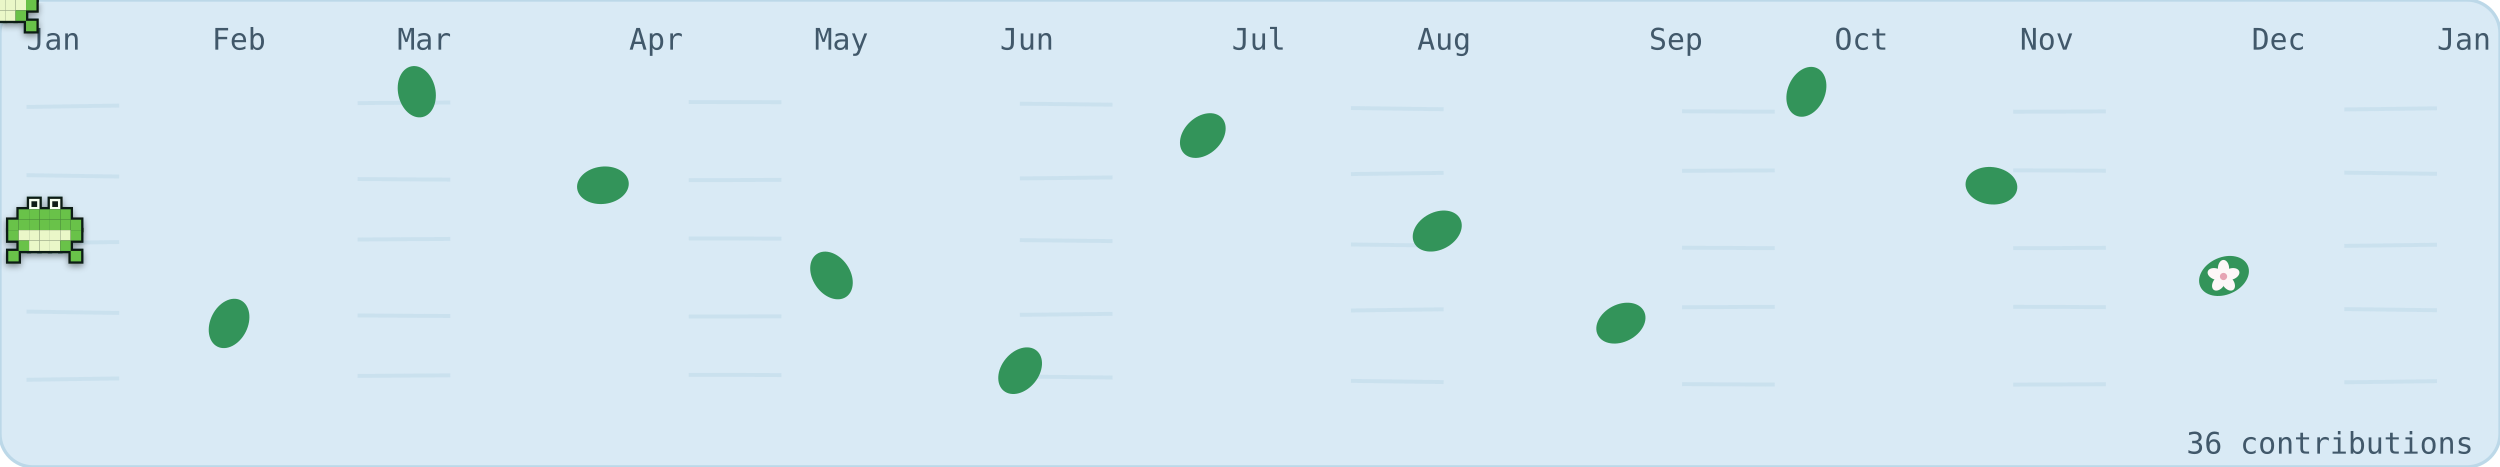
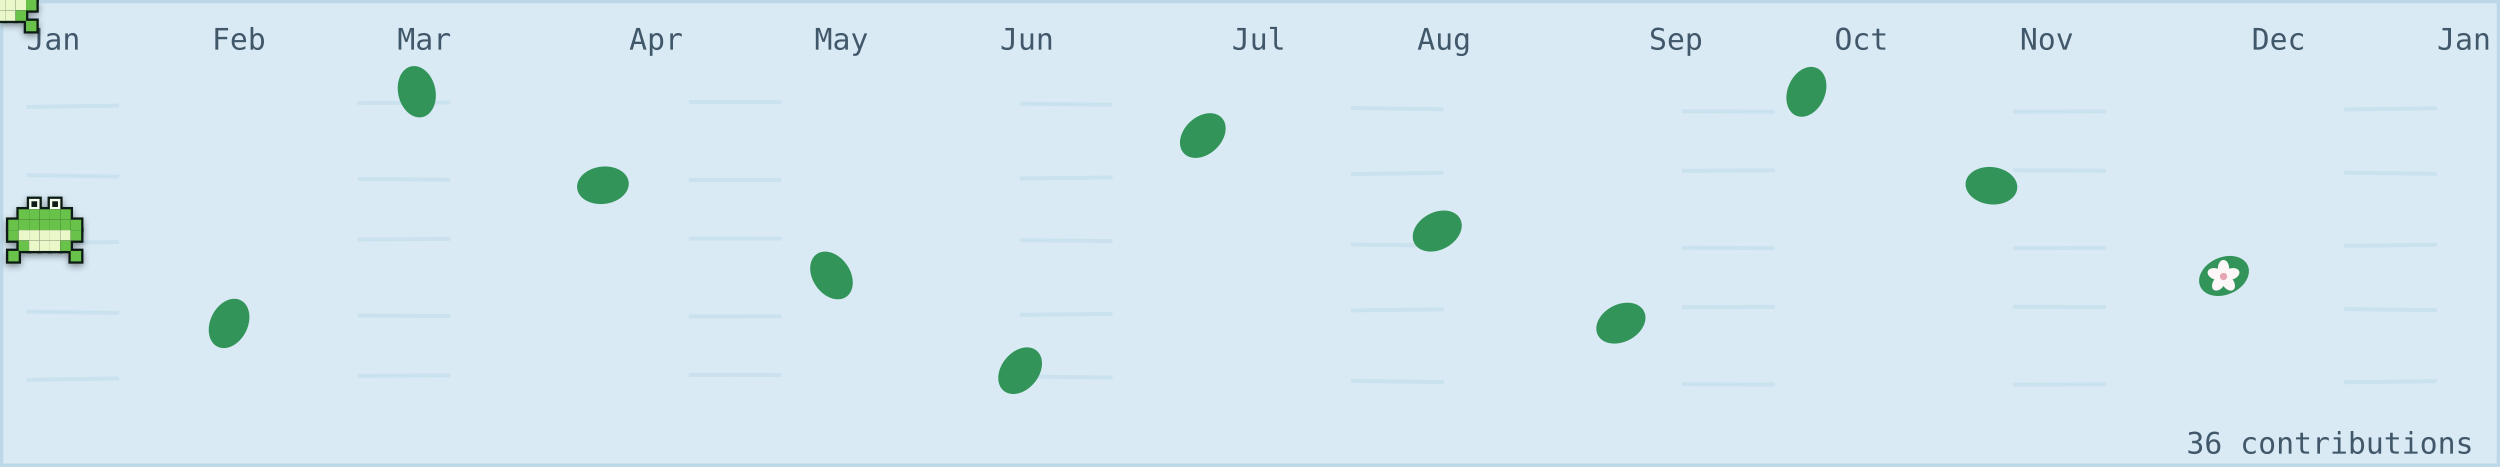
<svg xmlns="http://www.w3.org/2000/svg" width="755" height="141" viewBox="0 0 755 141" role="img" aria-labelledby="pond-title pond-desc">
  <style>
@media (prefers-reduced-motion: reduce) { .motion, .currents { display: none } }
@media (prefers-reduced-motion: no-preference) { .still-frog { display: none } }
</style>
-   <rect width="755" height="141" rx="10" fill="#d9eaf5" stroke="#bcd8e8" />
+   <rect x="0.5" y="0.5" width="754.0" height="140.0" fill="#d9eaf5" stroke="#bcd8e8" />
  <filter id="frog-shadow" x="-50%" y="-50%" width="200%" height="200%">
    <feDropShadow dx="0" dy="0.8" stdDeviation="0.9" flood-opacity="0.4" />
  </filter>
  <path class="currents" d="M 8 32.3 q 189 -3 378 0 t 378 0" fill="none" stroke="#bcd8e8" stroke-width="1.2" stroke-dasharray="28 72" opacity="0.5">
-     <animate attributeName="stroke-dashoffset" values="0;100" dur="24s" repeatCount="indefinite" />
+     <animate attributeName="stroke-dashoffset" values="0;100" dur="72s" repeatCount="indefinite" />
  </path>
  <path class="currents" d="M 8 52.9 q 189 3 378 0 t 378 0" fill="none" stroke="#bcd8e8" stroke-width="1.2" stroke-dasharray="28 72" opacity="0.5">
-     <animate attributeName="stroke-dashoffset" values="0;-100" dur="24s" repeatCount="indefinite" />
+     <animate attributeName="stroke-dashoffset" values="0;-100" dur="84s" repeatCount="indefinite" />
  </path>
  <path class="currents" d="M 8 73.5 q 189 -3 378 0 t 378 0" fill="none" stroke="#bcd8e8" stroke-width="1.2" stroke-dasharray="28 72" opacity="0.5">
-     <animate attributeName="stroke-dashoffset" values="0;100" dur="24s" repeatCount="indefinite" />
+     <animate attributeName="stroke-dashoffset" values="0;100" dur="96s" repeatCount="indefinite" />
  </path>
  <path class="currents" d="M 8 94.1 q 189 3 378 0 t 378 0" fill="none" stroke="#bcd8e8" stroke-width="1.2" stroke-dasharray="28 72" opacity="0.5">
-     <animate attributeName="stroke-dashoffset" values="0;-100" dur="24s" repeatCount="indefinite" />
+     <animate attributeName="stroke-dashoffset" values="0;-100" dur="108s" repeatCount="indefinite" />
  </path>
  <path class="currents" d="M 8 114.7 q 189 -3 378 0 t 378 0" fill="none" stroke="#bcd8e8" stroke-width="1.2" stroke-dasharray="28 72" opacity="0.5">
-     <animate attributeName="stroke-dashoffset" values="0;100" dur="24s" repeatCount="indefinite" />
+     <animate attributeName="stroke-dashoffset" values="0;100" dur="120s" repeatCount="indefinite" />
  </path>
  <text x="8" y="15" font-family="monospace" font-size="9" fill="#41586a">Jan</text>
  <text x="64" y="15" font-family="monospace" font-size="9" fill="#41586a">Feb</text>
  <text x="120" y="15" font-family="monospace" font-size="9" fill="#41586a">Mar</text>
  <text x="190" y="15" font-family="monospace" font-size="9" fill="#41586a">Apr</text>
  <text x="246" y="15" font-family="monospace" font-size="9" fill="#41586a">May</text>
  <text x="302" y="15" font-family="monospace" font-size="9" fill="#41586a">Jun</text>
  <text x="372" y="15" font-family="monospace" font-size="9" fill="#41586a">Jul</text>
  <text x="428" y="15" font-family="monospace" font-size="9" fill="#41586a">Aug</text>
  <text x="498" y="15" font-family="monospace" font-size="9" fill="#41586a">Sep</text>
  <text x="554" y="15" font-family="monospace" font-size="9" fill="#41586a">Oct</text>
  <text x="610" y="15" font-family="monospace" font-size="9" fill="#41586a">Nov</text>
  <text x="680" y="15" font-family="monospace" font-size="9" fill="#41586a">Dec</text>
  <text x="736" y="15" font-family="monospace" font-size="9" fill="#41586a">Jan</text>
  <ellipse cx="13.66" cy="69.45" rx="7.84" ry="5.64" fill="#33945a" opacity="1" transform="rotate(142.4 13.66 69.45)" />
  <ellipse cx="69.18" cy="97.68" rx="7.84" ry="5.64" fill="#33945a" opacity="1" transform="rotate(116.6 69.18 97.68)" />
  <ellipse cx="125.87" cy="27.70" rx="7.84" ry="5.64" fill="#33945a" opacity="1" transform="rotate(257.4 125.87 27.70)" />
  <ellipse cx="182.08" cy="55.95" rx="7.84" ry="5.64" fill="#33945a" opacity="1" transform="rotate(172.9 182.08 55.95)" />
  <ellipse cx="251.11" cy="83.19" rx="7.84" ry="5.64" fill="#33945a" opacity="1" transform="rotate(235.4 251.11 83.19)" />
  <ellipse cx="308.08" cy="111.95" rx="7.84" ry="5.64" fill="#33945a" opacity="1" transform="rotate(-50.8 308.08 111.95)" />
  <ellipse cx="363.25" cy="40.94" rx="7.84" ry="5.64" fill="#33945a" opacity="1" transform="rotate(136.9 363.25 40.94)" />
  <ellipse cx="434.05" cy="69.78" rx="7.84" ry="5.64" fill="#33945a" opacity="1" transform="rotate(151.8 434.05 69.78)" />
  <ellipse cx="489.51" cy="97.59" rx="7.84" ry="5.64" fill="#33945a" opacity="1" transform="rotate(152.5 489.51 97.59)" />
  <ellipse cx="545.53" cy="27.73" rx="7.84" ry="5.64" fill="#33945a" opacity="1" transform="rotate(113.5 545.53 27.73)" />
  <ellipse cx="601.41" cy="56.09" rx="7.84" ry="5.64" fill="#33945a" opacity="1" transform="rotate(186.7 601.41 56.09)" />
  <ellipse cx="671.65" cy="83.34" rx="7.84" ry="5.64" fill="#33945a" opacity="1" transform="rotate(-23.7 671.65 83.34)" />
  <g>
    <ellipse cx="671.50" cy="81.10" rx="1.7" ry="2.6" fill="#fdf7f8" transform="rotate(0.0 671.50 81.10)">
      <animate attributeName="rx" values="0.2;1.7;1.7" keyTimes="0;0.03;1" dur="6.60s" begin="0.00s" repeatCount="indefinite" />
      <animate attributeName="ry" values="0.2;2.6;2.6" keyTimes="0;0.03;1" dur="6.60s" begin="0.00s" repeatCount="indefinite" />
    </ellipse>
    <ellipse cx="673.78" cy="82.76" rx="1.7" ry="2.6" fill="#fdf7f8" transform="rotate(72.0 673.78 82.76)">
      <animate attributeName="rx" values="0.2;1.7;1.7" keyTimes="0;0.03;1" dur="6.60s" begin="0.00s" repeatCount="indefinite" />
      <animate attributeName="ry" values="0.2;2.6;2.6" keyTimes="0;0.03;1" dur="6.60s" begin="0.00s" repeatCount="indefinite" />
    </ellipse>
    <ellipse cx="672.91" cy="85.44" rx="1.7" ry="2.6" fill="#fdf7f8" transform="rotate(144.0 672.91 85.44)">
      <animate attributeName="rx" values="0.2;1.7;1.7" keyTimes="0;0.03;1" dur="6.60s" begin="0.00s" repeatCount="indefinite" />
      <animate attributeName="ry" values="0.2;2.6;2.6" keyTimes="0;0.03;1" dur="6.60s" begin="0.00s" repeatCount="indefinite" />
    </ellipse>
    <ellipse cx="670.09" cy="85.44" rx="1.7" ry="2.6" fill="#fdf7f8" transform="rotate(216.0 670.09 85.44)">
      <animate attributeName="rx" values="0.2;1.7;1.7" keyTimes="0;0.03;1" dur="6.60s" begin="0.00s" repeatCount="indefinite" />
      <animate attributeName="ry" values="0.2;2.6;2.6" keyTimes="0;0.03;1" dur="6.60s" begin="0.00s" repeatCount="indefinite" />
    </ellipse>
    <ellipse cx="669.22" cy="82.76" rx="1.7" ry="2.6" fill="#fdf7f8" transform="rotate(288.0 669.22 82.76)">
      <animate attributeName="rx" values="0.2;1.7;1.7" keyTimes="0;0.03;1" dur="6.60s" begin="0.00s" repeatCount="indefinite" />
      <animate attributeName="ry" values="0.2;2.6;2.6" keyTimes="0;0.03;1" dur="6.60s" begin="0.00s" repeatCount="indefinite" />
    </ellipse>
    <circle cx="671.50" cy="83.50" r="1.1" fill="#e6a4b4" />
  </g>
  <circle cx="13.5" cy="69.5" r="3" opacity="0" fill="none" stroke="#6fa5c4" stroke-width="1.2">
    <animate attributeName="r" values="3;17.6;17.6" keyTimes="0;0.04;1" dur="6.60s" begin="0.00s" repeatCount="indefinite" />
    <animate attributeName="opacity" values="0.55;0.25;0;0" keyTimes="0;0.015;0.05;1" dur="6.60s" begin="0.00s" repeatCount="indefinite" />
  </circle>
  <circle cx="69.5" cy="97.5" r="3" opacity="0" fill="none" stroke="#6fa5c4" stroke-width="1.2">
    <animate attributeName="r" values="3;17.6;17.6" keyTimes="0;0.04;1" dur="6.60s" begin="0.60s" repeatCount="indefinite" />
    <animate attributeName="opacity" values="0.55;0.25;0;0" keyTimes="0;0.015;0.05;1" dur="6.60s" begin="0.60s" repeatCount="indefinite" />
  </circle>
  <circle cx="125.5" cy="27.5" r="3" opacity="0" fill="none" stroke="#6fa5c4" stroke-width="1.2">
    <animate attributeName="r" values="3;17.6;17.6" keyTimes="0;0.04;1" dur="6.60s" begin="1.20s" repeatCount="indefinite" />
    <animate attributeName="opacity" values="0.55;0.25;0;0" keyTimes="0;0.015;0.05;1" dur="6.60s" begin="1.20s" repeatCount="indefinite" />
  </circle>
  <circle cx="181.5" cy="55.5" r="3" opacity="0" fill="none" stroke="#6fa5c4" stroke-width="1.2">
    <animate attributeName="r" values="3;17.6;17.6" keyTimes="0;0.04;1" dur="6.60s" begin="1.80s" repeatCount="indefinite" />
    <animate attributeName="opacity" values="0.55;0.25;0;0" keyTimes="0;0.015;0.05;1" dur="6.60s" begin="1.80s" repeatCount="indefinite" />
  </circle>
  <circle cx="251.5" cy="83.5" r="3" opacity="0" fill="none" stroke="#6fa5c4" stroke-width="1.2">
    <animate attributeName="r" values="3;17.6;17.6" keyTimes="0;0.04;1" dur="6.60s" begin="2.40s" repeatCount="indefinite" />
    <animate attributeName="opacity" values="0.55;0.25;0;0" keyTimes="0;0.015;0.05;1" dur="6.60s" begin="2.40s" repeatCount="indefinite" />
  </circle>
  <circle cx="307.5" cy="111.5" r="3" opacity="0" fill="none" stroke="#6fa5c4" stroke-width="1.2">
    <animate attributeName="r" values="3;17.6;17.6" keyTimes="0;0.04;1" dur="6.60s" begin="3.00s" repeatCount="indefinite" />
    <animate attributeName="opacity" values="0.55;0.25;0;0" keyTimes="0;0.015;0.05;1" dur="6.60s" begin="3.00s" repeatCount="indefinite" />
  </circle>
  <circle cx="363.5" cy="41.5" r="3" opacity="0" fill="none" stroke="#6fa5c4" stroke-width="1.2">
    <animate attributeName="r" values="3;17.6;17.6" keyTimes="0;0.04;1" dur="6.60s" begin="3.60s" repeatCount="indefinite" />
    <animate attributeName="opacity" values="0.55;0.25;0;0" keyTimes="0;0.015;0.05;1" dur="6.60s" begin="3.60s" repeatCount="indefinite" />
  </circle>
  <circle cx="433.5" cy="69.5" r="3" opacity="0" fill="none" stroke="#6fa5c4" stroke-width="1.2">
    <animate attributeName="r" values="3;17.6;17.6" keyTimes="0;0.04;1" dur="6.60s" begin="4.20s" repeatCount="indefinite" />
    <animate attributeName="opacity" values="0.55;0.25;0;0" keyTimes="0;0.015;0.05;1" dur="6.60s" begin="4.20s" repeatCount="indefinite" />
  </circle>
  <circle cx="489.5" cy="97.5" r="3" opacity="0" fill="none" stroke="#6fa5c4" stroke-width="1.2">
    <animate attributeName="r" values="3;17.6;17.6" keyTimes="0;0.04;1" dur="6.60s" begin="4.80s" repeatCount="indefinite" />
    <animate attributeName="opacity" values="0.55;0.25;0;0" keyTimes="0;0.015;0.05;1" dur="6.60s" begin="4.80s" repeatCount="indefinite" />
  </circle>
  <circle cx="545.5" cy="27.5" r="3" opacity="0" fill="none" stroke="#6fa5c4" stroke-width="1.2">
    <animate attributeName="r" values="3;17.6;17.6" keyTimes="0;0.04;1" dur="6.60s" begin="5.40s" repeatCount="indefinite" />
    <animate attributeName="opacity" values="0.55;0.25;0;0" keyTimes="0;0.015;0.05;1" dur="6.60s" begin="5.40s" repeatCount="indefinite" />
  </circle>
  <circle cx="601.5" cy="55.5" r="3" opacity="0" fill="none" stroke="#6fa5c4" stroke-width="1.2">
    <animate attributeName="r" values="3;17.6;17.6" keyTimes="0;0.04;1" dur="6.60s" begin="6.00s" repeatCount="indefinite" />
    <animate attributeName="opacity" values="0.55;0.25;0;0" keyTimes="0;0.015;0.05;1" dur="6.60s" begin="6.00s" repeatCount="indefinite" />
  </circle>
  <circle cx="671.5" cy="83.5" r="3" opacity="0" fill="none" stroke="#6fa5c4" stroke-width="1.2">
    <animate attributeName="r" values="3;17.6;17.6" keyTimes="0;0.04;1" dur="6.60s" begin="6.60s" repeatCount="indefinite" />
    <animate attributeName="opacity" values="0.55;0.25;0;0" keyTimes="0;0.015;0.05;1" dur="6.60s" begin="6.60s" repeatCount="indefinite" />
  </circle>
  <g class="still-frog" filter="url(#frog-shadow)" transform="translate(13.5 69.5)">
    <rect x="-5.41" y="-10.13" width="4.54" height="4.54" fill="#101f16" />
    <rect x="0.87" y="-10.13" width="4.54" height="4.54" fill="#101f16" />
    <rect x="-8.56" y="-6.99" width="4.54" height="4.54" fill="#101f16" />
    <rect x="-5.41" y="-6.99" width="4.54" height="4.54" fill="#101f16" />
    <rect x="-2.27" y="-6.99" width="4.54" height="4.54" fill="#101f16" />
    <rect x="0.87" y="-6.99" width="4.54" height="4.54" fill="#101f16" />
    <rect x="4.01" y="-6.99" width="4.54" height="4.54" fill="#101f16" />
    <rect x="-11.70" y="-3.84" width="4.54" height="4.54" fill="#101f16" />
    <rect x="-8.56" y="-3.84" width="4.54" height="4.54" fill="#101f16" />
    <rect x="-5.41" y="-3.84" width="4.54" height="4.54" fill="#101f16" />
    <rect x="-2.27" y="-3.84" width="4.54" height="4.54" fill="#101f16" />
    <rect x="0.87" y="-3.84" width="4.54" height="4.54" fill="#101f16" />
    <rect x="4.01" y="-3.84" width="4.54" height="4.54" fill="#101f16" />
    <rect x="7.16" y="-3.84" width="4.54" height="4.54" fill="#101f16" />
    <rect x="-11.70" y="-0.70" width="4.54" height="4.54" fill="#101f16" />
    <rect x="-8.56" y="-0.70" width="4.54" height="4.54" fill="#101f16" />
    <rect x="-5.41" y="-0.70" width="4.54" height="4.54" fill="#101f16" />
    <rect x="-2.27" y="-0.70" width="4.54" height="4.54" fill="#101f16" />
    <rect x="0.87" y="-0.70" width="4.54" height="4.54" fill="#101f16" />
    <rect x="4.01" y="-0.70" width="4.54" height="4.54" fill="#101f16" />
    <rect x="7.16" y="-0.70" width="4.54" height="4.54" fill="#101f16" />
    <rect x="-8.56" y="2.44" width="4.54" height="4.54" fill="#101f16" />
    <rect x="-5.41" y="2.44" width="4.54" height="4.54" fill="#101f16" />
    <rect x="-2.27" y="2.44" width="4.54" height="4.54" fill="#101f16" />
    <rect x="0.87" y="2.44" width="4.54" height="4.54" fill="#101f16" />
    <rect x="4.01" y="2.44" width="4.54" height="4.54" fill="#101f16" />
    <rect x="-11.70" y="5.59" width="4.54" height="4.54" fill="#101f16" />
    <rect x="7.16" y="5.59" width="4.54" height="4.54" fill="#101f16" />
    <rect x="-4.71" y="-9.43" width="3.143" height="3.143" fill="#f5fff0" />
    <rect x="-4.01" y="-8.72" width="1.73" height="1.73" fill="#101f16" />
    <rect x="1.57" y="-9.43" width="3.143" height="3.143" fill="#f5fff0" />
    <rect x="2.28" y="-8.72" width="1.73" height="1.73" fill="#101f16" />
    <rect x="-7.86" y="-6.29" width="3.143" height="3.143" fill="#69c24a" />
    <rect x="-4.71" y="-6.29" width="3.143" height="3.143" fill="#69c24a" />
    <rect x="-1.57" y="-6.29" width="3.143" height="3.143" fill="#69c24a" />
    <rect x="1.57" y="-6.29" width="3.143" height="3.143" fill="#69c24a" />
    <rect x="4.71" y="-6.29" width="3.143" height="3.143" fill="#69c24a" />
    <rect x="-11.00" y="-3.14" width="3.143" height="3.143" fill="#69c24a" />
    <rect x="-7.86" y="-3.14" width="3.143" height="3.143" fill="#69c24a" />
    <rect x="-4.71" y="-3.14" width="3.143" height="3.143" fill="#69c24a" />
    <rect x="-1.57" y="-3.14" width="3.143" height="3.143" fill="#69c24a" />
    <rect x="1.57" y="-3.14" width="3.143" height="3.143" fill="#69c24a" />
    <rect x="4.71" y="-3.14" width="3.143" height="3.143" fill="#69c24a" />
    <rect x="7.86" y="-3.14" width="3.143" height="3.143" fill="#69c24a" />
    <rect x="-11.00" y="0.00" width="3.143" height="3.143" fill="#69c24a" />
    <rect x="-7.86" y="0.00" width="3.143" height="3.143" fill="#eaf7c8" />
    <rect x="-4.71" y="0.00" width="3.143" height="3.143" fill="#eaf7c8" />
    <rect x="-1.57" y="0.00" width="3.143" height="3.143" fill="#eaf7c8" />
    <rect x="1.57" y="0.00" width="3.143" height="3.143" fill="#eaf7c8" />
    <rect x="4.71" y="0.00" width="3.143" height="3.143" fill="#eaf7c8" />
    <rect x="7.86" y="0.00" width="3.143" height="3.143" fill="#69c24a" />
    <rect x="-7.86" y="3.14" width="3.143" height="3.143" fill="#69c24a" />
    <rect x="-4.71" y="3.14" width="3.143" height="3.143" fill="#eaf7c8" />
    <rect x="-1.57" y="3.14" width="3.143" height="3.143" fill="#eaf7c8" />
    <rect x="1.57" y="3.14" width="3.143" height="3.143" fill="#eaf7c8" />
    <rect x="4.71" y="3.14" width="3.143" height="3.143" fill="#69c24a" />
    <rect x="-11.00" y="6.29" width="3.143" height="3.143" fill="#69c24a" />
    <rect x="7.86" y="6.29" width="3.143" height="3.143" fill="#69c24a" />
  </g>
  <g class="motion" filter="url(#frog-shadow)">
    <animateTransform attributeName="transform" type="translate" values="13.5,69.5;13.5,69.5;13.5,69.5;20.5,71.3;27.5,73.5;34.5,76.3;41.5,79.5;48.5,83.3;55.5,87.5;62.5,92.3;69.5,97.5;69.5,97.5;69.5,97.5;69.5,97.5;69.5,97.5;76.5,82.4;83.5,69.1;90.5,57.7;97.5,48.0;104.5,40.2;111.5,34.1;118.5,29.9;125.5,27.5;125.5,27.5;125.5,27.5;125.5,27.5;125.5,27.5;132.5,29.3;139.5,31.5;146.5,34.3;153.5,37.5;160.5,41.3;167.5,45.5;174.5,50.3;181.5,55.5;181.5,55.5;181.5,55.5;181.5,55.5;181.5,55.5;190.3,57.3;199.0,59.5;207.8,62.3;216.5,65.5;225.3,69.3;234.0,73.5;242.8,78.3;251.5,83.5;251.5,83.5;251.5,83.5;251.5,83.5;251.5,83.5;258.5,85.3;265.5,87.5;272.5,90.3;279.5,93.5;286.5,97.3;293.5,101.5;300.5,106.3;307.5,111.5;307.5,111.5;307.5,111.5;307.5,111.5;307.5,111.5;314.5,96.4;321.5,83.1;328.5,71.7;335.5,62.0;342.5,54.2;349.5,48.1;356.5,43.9;363.5,41.5;363.5,41.5;363.5,41.5;363.5,41.5;363.5,41.5;372.3,43.3;381.0,45.5;389.8,48.3;398.5,51.5;407.3,55.3;416.0,59.5;424.8,64.3;433.5,69.5;433.5,69.5;433.5,69.5;433.5,69.5;433.5,69.5;440.5,71.3;447.5,73.5;454.5,76.3;461.5,79.5;468.5,83.3;475.5,87.5;482.5,92.3;489.5,97.5;489.5,97.5;489.5,97.5;489.5,97.5;489.5,97.5;496.5,82.4;503.5,69.1;510.5,57.7;517.5,48.0;524.5,40.2;531.5,34.1;538.5,29.9;545.5,27.5;545.5,27.5;545.5,27.5;545.5,27.5;545.5,27.5;552.5,29.3;559.5,31.5;566.5,34.3;573.5,37.5;580.5,41.3;587.5,45.5;594.5,50.3;601.5,55.5;601.5,55.5;601.5,55.5;601.5,55.5;601.5,55.5;610.3,57.3;619.0,59.5;627.8,62.3;636.5,65.5;645.3,69.3;654.0,73.5;662.8,78.3;671.5,83.5;671.5,83.5;671.5,83.5" keyTimes="0;0.017;0.033;0.039;0.045;0.05;0.056;0.062;0.067;0.073;0.079;0.085;0.091;0.108;0.124;0.13;0.136;0.141;0.147;0.153;0.158;0.164;0.17;0.176;0.182;0.199;0.215;0.221;0.227;0.232;0.238;0.244;0.249;0.255;0.261;0.267;0.273;0.289;0.306;0.312;0.317;0.323;0.329;0.335;0.34;0.346;0.351;0.358;0.364;0.38;0.397;0.403;0.408;0.414;0.42;0.425;0.431;0.437;0.442;0.449;0.455;0.471;0.488;0.494;0.499;0.505;0.511;0.516;0.522;0.528;0.533;0.539;0.545;0.562;0.579;0.585;0.59;0.596;0.602;0.607;0.613;0.619;0.624;0.63;0.636;0.653;0.67;0.675;0.681;0.687;0.692;0.698;0.704;0.71;0.715;0.721;0.727;0.744;0.761;0.766;0.772;0.778;0.783;0.789;0.795;0.8;0.806;0.812;0.818;0.835;0.852;0.857;0.863;0.869;0.874;0.88;0.886;0.891;0.897;0.903;0.909;0.926;0.942;0.948;0.954;0.96;0.965;0.971;0.977;0.982;0.988;0.994;1" dur="6.60s" repeatCount="indefinite" />
    <animate attributeName="opacity" values="1.00;1.00;1.00;0.67;0.40;0.21;0.15;0.21;0.40;0.67;1.00;1.00;1.00;1.00;1.00;0.67;0.40;0.21;0.15;0.21;0.40;0.67;1.00;1.00;1.00;1.00;1.00;0.67;0.40;0.21;0.15;0.21;0.40;0.67;1.00;1.00;1.00;1.00;1.00;0.67;0.40;0.21;0.15;0.21;0.40;0.67;1.00;1.00;1.00;1.00;1.00;0.67;0.40;0.21;0.15;0.21;0.40;0.67;1.00;1.00;1.00;1.00;1.00;0.67;0.40;0.21;0.15;0.21;0.40;0.67;1.00;1.00;1.00;1.00;1.00;0.67;0.40;0.21;0.15;0.21;0.40;0.67;1.00;1.00;1.00;1.00;1.00;0.67;0.40;0.21;0.15;0.21;0.40;0.67;1.00;1.00;1.00;1.00;1.00;0.67;0.40;0.21;0.15;0.21;0.40;0.67;1.00;1.00;1.00;1.00;1.00;0.67;0.40;0.21;0.15;0.21;0.40;0.67;1.00;1.00;1.00;1.00;1.00;0.67;0.40;0.21;0.15;0.21;0.40;0.67;1.00;1.00;1.00" keyTimes="0;0.017;0.033;0.039;0.045;0.05;0.056;0.062;0.067;0.073;0.079;0.085;0.091;0.108;0.124;0.13;0.136;0.141;0.147;0.153;0.158;0.164;0.17;0.176;0.182;0.199;0.215;0.221;0.227;0.232;0.238;0.244;0.249;0.255;0.261;0.267;0.273;0.289;0.306;0.312;0.317;0.323;0.329;0.335;0.34;0.346;0.351;0.358;0.364;0.38;0.397;0.403;0.408;0.414;0.42;0.425;0.431;0.437;0.442;0.449;0.455;0.471;0.488;0.494;0.499;0.505;0.511;0.516;0.522;0.528;0.533;0.539;0.545;0.562;0.579;0.585;0.59;0.596;0.602;0.607;0.613;0.619;0.624;0.63;0.636;0.653;0.67;0.675;0.681;0.687;0.692;0.698;0.704;0.71;0.715;0.721;0.727;0.744;0.761;0.766;0.772;0.778;0.783;0.789;0.795;0.8;0.806;0.812;0.818;0.835;0.852;0.857;0.863;0.869;0.874;0.88;0.886;0.891;0.897;0.903;0.909;0.926;0.942;0.948;0.954;0.96;0.965;0.971;0.977;0.982;0.988;0.994;1" dur="6.60s" repeatCount="indefinite" />
    <g>
      <animateTransform attributeName="transform" type="scale" values="1 1;0.94 1.06;1.12 0.88;1 1" keyTimes="0;0.78;0.94;1" dur="0.6s" repeatCount="indefinite" />
      <rect x="-5.41" y="-10.13" width="4.54" height="4.54" fill="#101f16" />
      <rect x="0.87" y="-10.13" width="4.54" height="4.54" fill="#101f16" />
      <rect x="-8.56" y="-6.99" width="4.54" height="4.54" fill="#101f16" />
      <rect x="-5.41" y="-6.99" width="4.54" height="4.54" fill="#101f16" />
      <rect x="-2.27" y="-6.99" width="4.54" height="4.54" fill="#101f16" />
      <rect x="0.87" y="-6.99" width="4.54" height="4.54" fill="#101f16" />
      <rect x="4.01" y="-6.99" width="4.54" height="4.54" fill="#101f16" />
      <rect x="-11.70" y="-3.84" width="4.54" height="4.54" fill="#101f16" />
      <rect x="-8.56" y="-3.84" width="4.54" height="4.54" fill="#101f16" />
      <rect x="-5.41" y="-3.84" width="4.54" height="4.54" fill="#101f16" />
      <rect x="-2.27" y="-3.84" width="4.54" height="4.54" fill="#101f16" />
      <rect x="0.87" y="-3.84" width="4.54" height="4.54" fill="#101f16" />
      <rect x="4.01" y="-3.84" width="4.54" height="4.54" fill="#101f16" />
      <rect x="7.16" y="-3.84" width="4.54" height="4.54" fill="#101f16" />
      <rect x="-11.70" y="-0.70" width="4.54" height="4.54" fill="#101f16" />
      <rect x="-8.56" y="-0.70" width="4.54" height="4.54" fill="#101f16" />
      <rect x="-5.41" y="-0.70" width="4.54" height="4.54" fill="#101f16" />
      <rect x="-2.27" y="-0.70" width="4.54" height="4.54" fill="#101f16" />
      <rect x="0.87" y="-0.70" width="4.54" height="4.54" fill="#101f16" />
      <rect x="4.01" y="-0.70" width="4.54" height="4.54" fill="#101f16" />
      <rect x="7.16" y="-0.70" width="4.54" height="4.54" fill="#101f16" />
      <rect x="-8.56" y="2.44" width="4.54" height="4.54" fill="#101f16" />
      <rect x="-5.41" y="2.44" width="4.54" height="4.54" fill="#101f16" />
      <rect x="-2.27" y="2.44" width="4.54" height="4.54" fill="#101f16" />
      <rect x="0.87" y="2.44" width="4.54" height="4.54" fill="#101f16" />
      <rect x="4.01" y="2.44" width="4.54" height="4.54" fill="#101f16" />
      <rect x="-11.70" y="5.59" width="4.54" height="4.54" fill="#101f16" />
      <rect x="7.16" y="5.59" width="4.54" height="4.54" fill="#101f16" />
      <rect x="-4.71" y="-9.43" width="3.143" height="3.143" fill="#f5fff0" />
      <rect x="-4.01" y="-8.72" width="1.73" height="1.73" fill="#101f16" />
      <rect x="1.57" y="-9.43" width="3.143" height="3.143" fill="#f5fff0" />
      <rect x="2.28" y="-8.72" width="1.73" height="1.73" fill="#101f16" />
      <rect x="-7.86" y="-6.29" width="3.143" height="3.143" fill="#69c24a" />
      <rect x="-4.71" y="-6.29" width="3.143" height="3.143" fill="#69c24a" />
      <rect x="-1.57" y="-6.29" width="3.143" height="3.143" fill="#69c24a" />
      <rect x="1.57" y="-6.29" width="3.143" height="3.143" fill="#69c24a" />
      <rect x="4.71" y="-6.29" width="3.143" height="3.143" fill="#69c24a" />
      <rect x="-11.00" y="-3.14" width="3.143" height="3.143" fill="#69c24a" />
      <rect x="-7.86" y="-3.14" width="3.143" height="3.143" fill="#69c24a" />
      <rect x="-4.71" y="-3.14" width="3.143" height="3.143" fill="#69c24a" />
      <rect x="-1.57" y="-3.14" width="3.143" height="3.143" fill="#69c24a" />
      <rect x="1.57" y="-3.14" width="3.143" height="3.143" fill="#69c24a" />
      <rect x="4.71" y="-3.14" width="3.143" height="3.143" fill="#69c24a" />
      <rect x="7.86" y="-3.14" width="3.143" height="3.143" fill="#69c24a" />
      <rect x="-11.00" y="0.00" width="3.143" height="3.143" fill="#69c24a" />
      <rect x="-7.86" y="0.00" width="3.143" height="3.143" fill="#eaf7c8" />
      <rect x="-4.71" y="0.00" width="3.143" height="3.143" fill="#eaf7c8" />
      <rect x="-1.57" y="0.00" width="3.143" height="3.143" fill="#eaf7c8" />
      <rect x="1.57" y="0.00" width="3.143" height="3.143" fill="#eaf7c8" />
      <rect x="4.71" y="0.00" width="3.143" height="3.143" fill="#eaf7c8" />
      <rect x="7.86" y="0.00" width="3.143" height="3.143" fill="#69c24a" />
      <rect x="-7.86" y="3.14" width="3.143" height="3.143" fill="#69c24a" />
      <rect x="-4.71" y="3.14" width="3.143" height="3.143" fill="#eaf7c8" />
      <rect x="-1.57" y="3.14" width="3.143" height="3.143" fill="#eaf7c8" />
      <rect x="1.57" y="3.14" width="3.143" height="3.143" fill="#eaf7c8" />
      <rect x="4.71" y="3.14" width="3.143" height="3.143" fill="#69c24a" />
      <rect x="-11.00" y="6.29" width="3.143" height="3.143" fill="#69c24a" />
      <rect x="7.86" y="6.29" width="3.143" height="3.143" fill="#69c24a" />
    </g>
  </g>
  <text x="747" y="137" text-anchor="end" font-family="monospace" font-size="9" fill="#41586a">36 contributions</text>
</svg>
